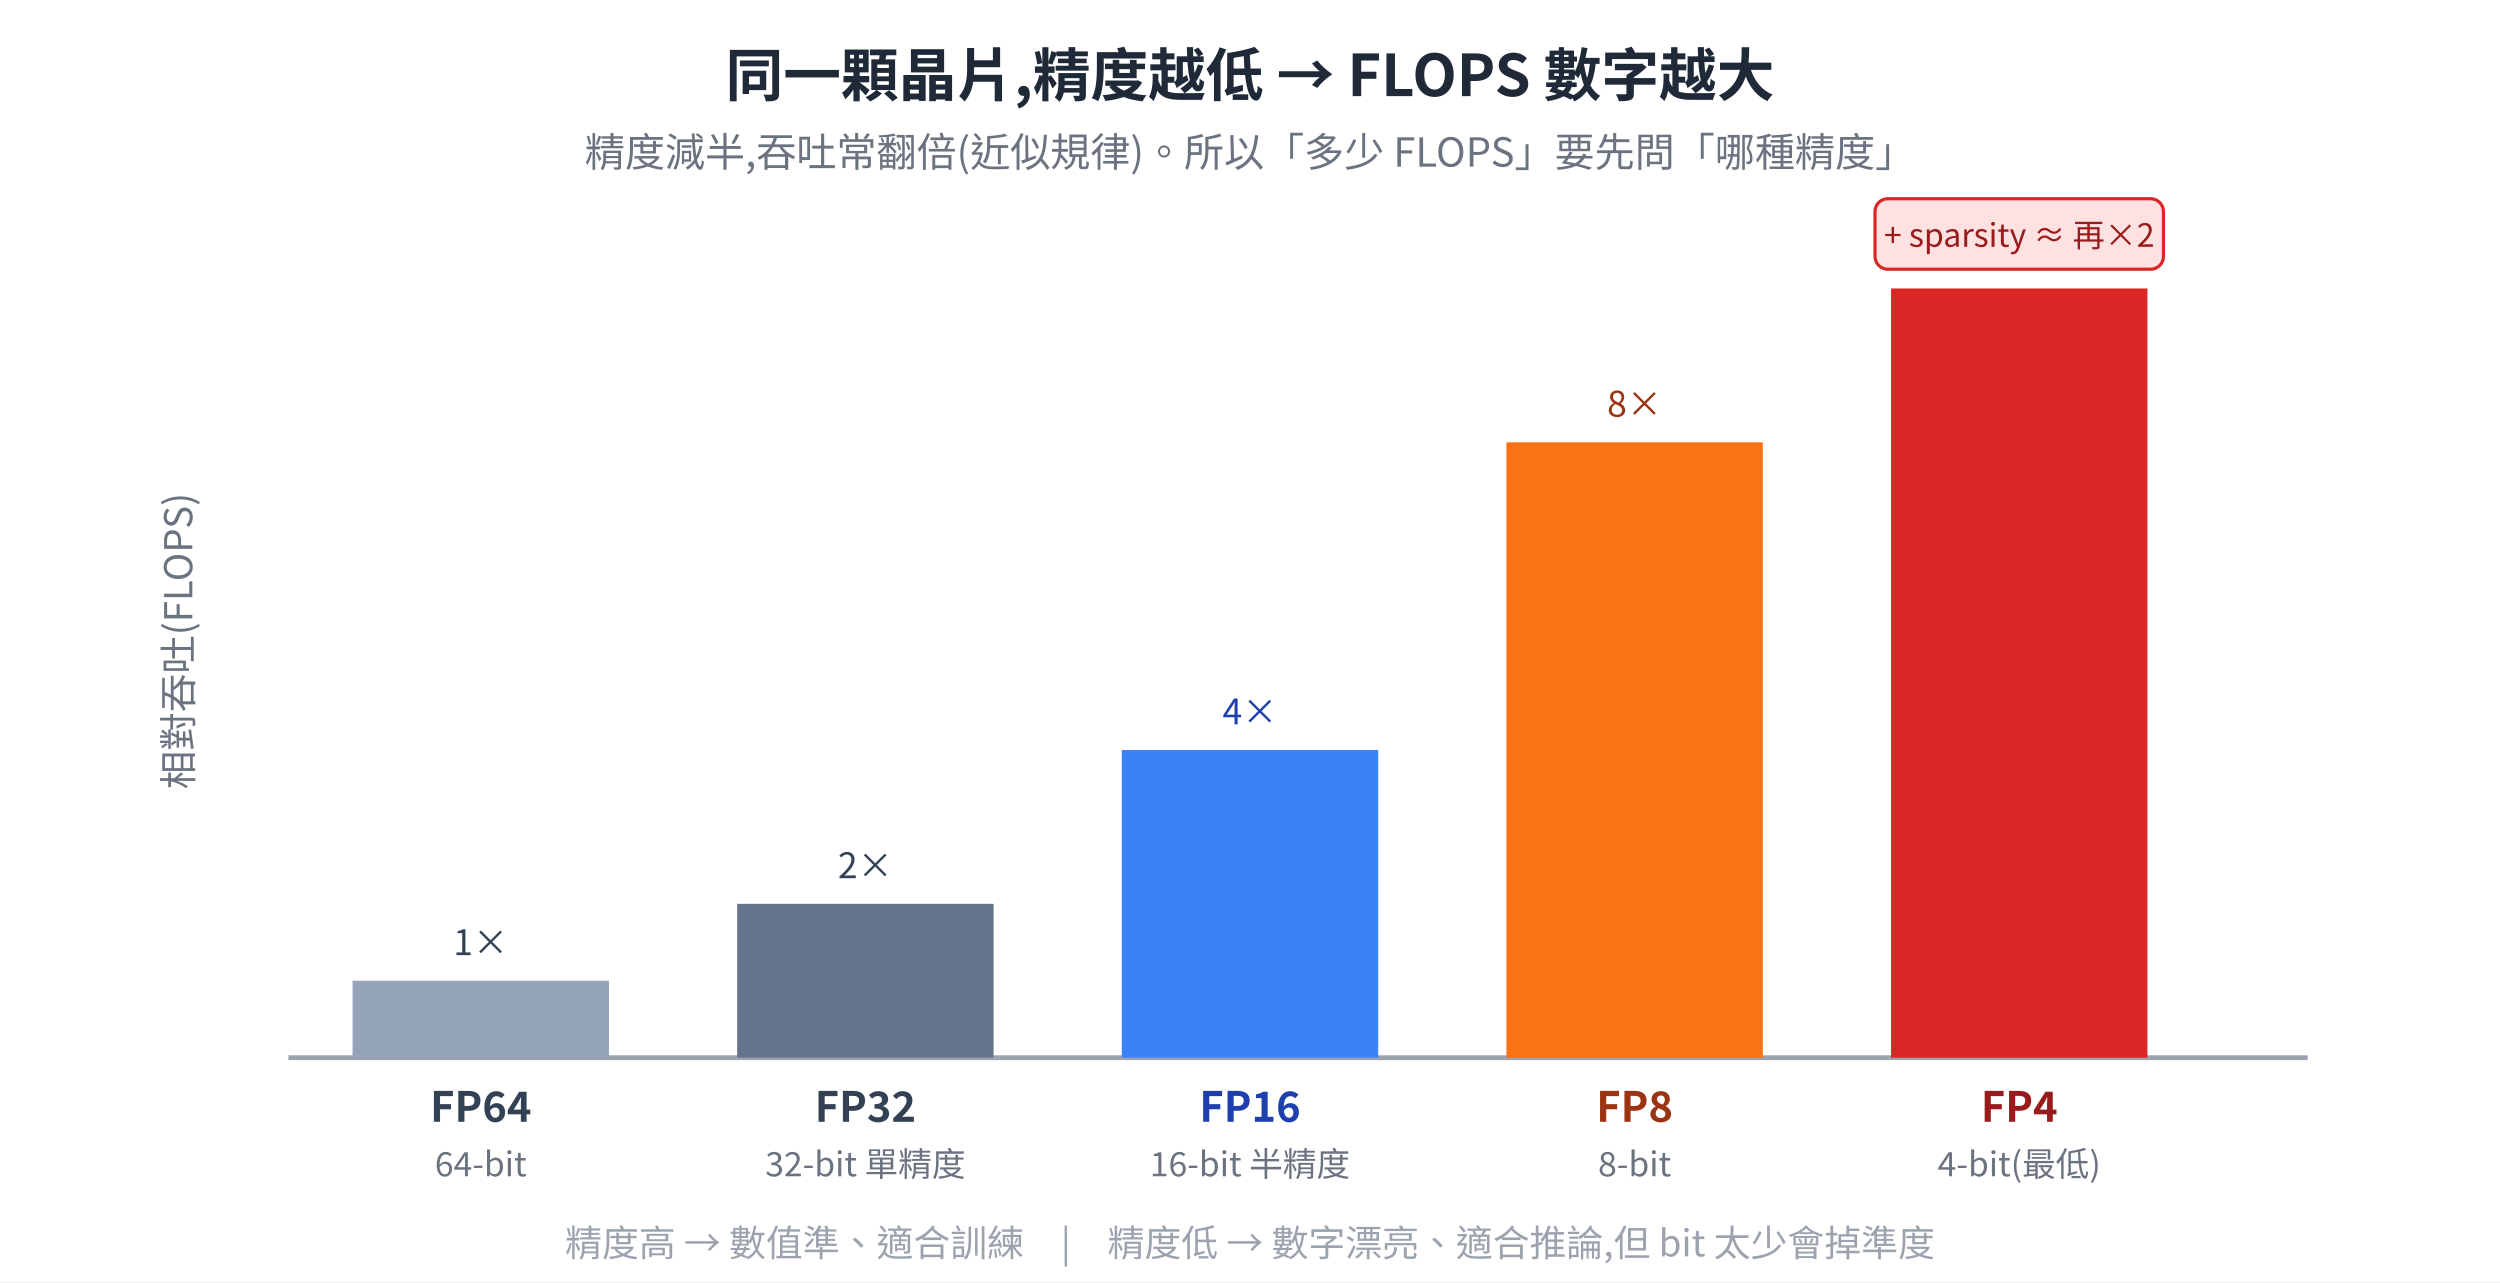
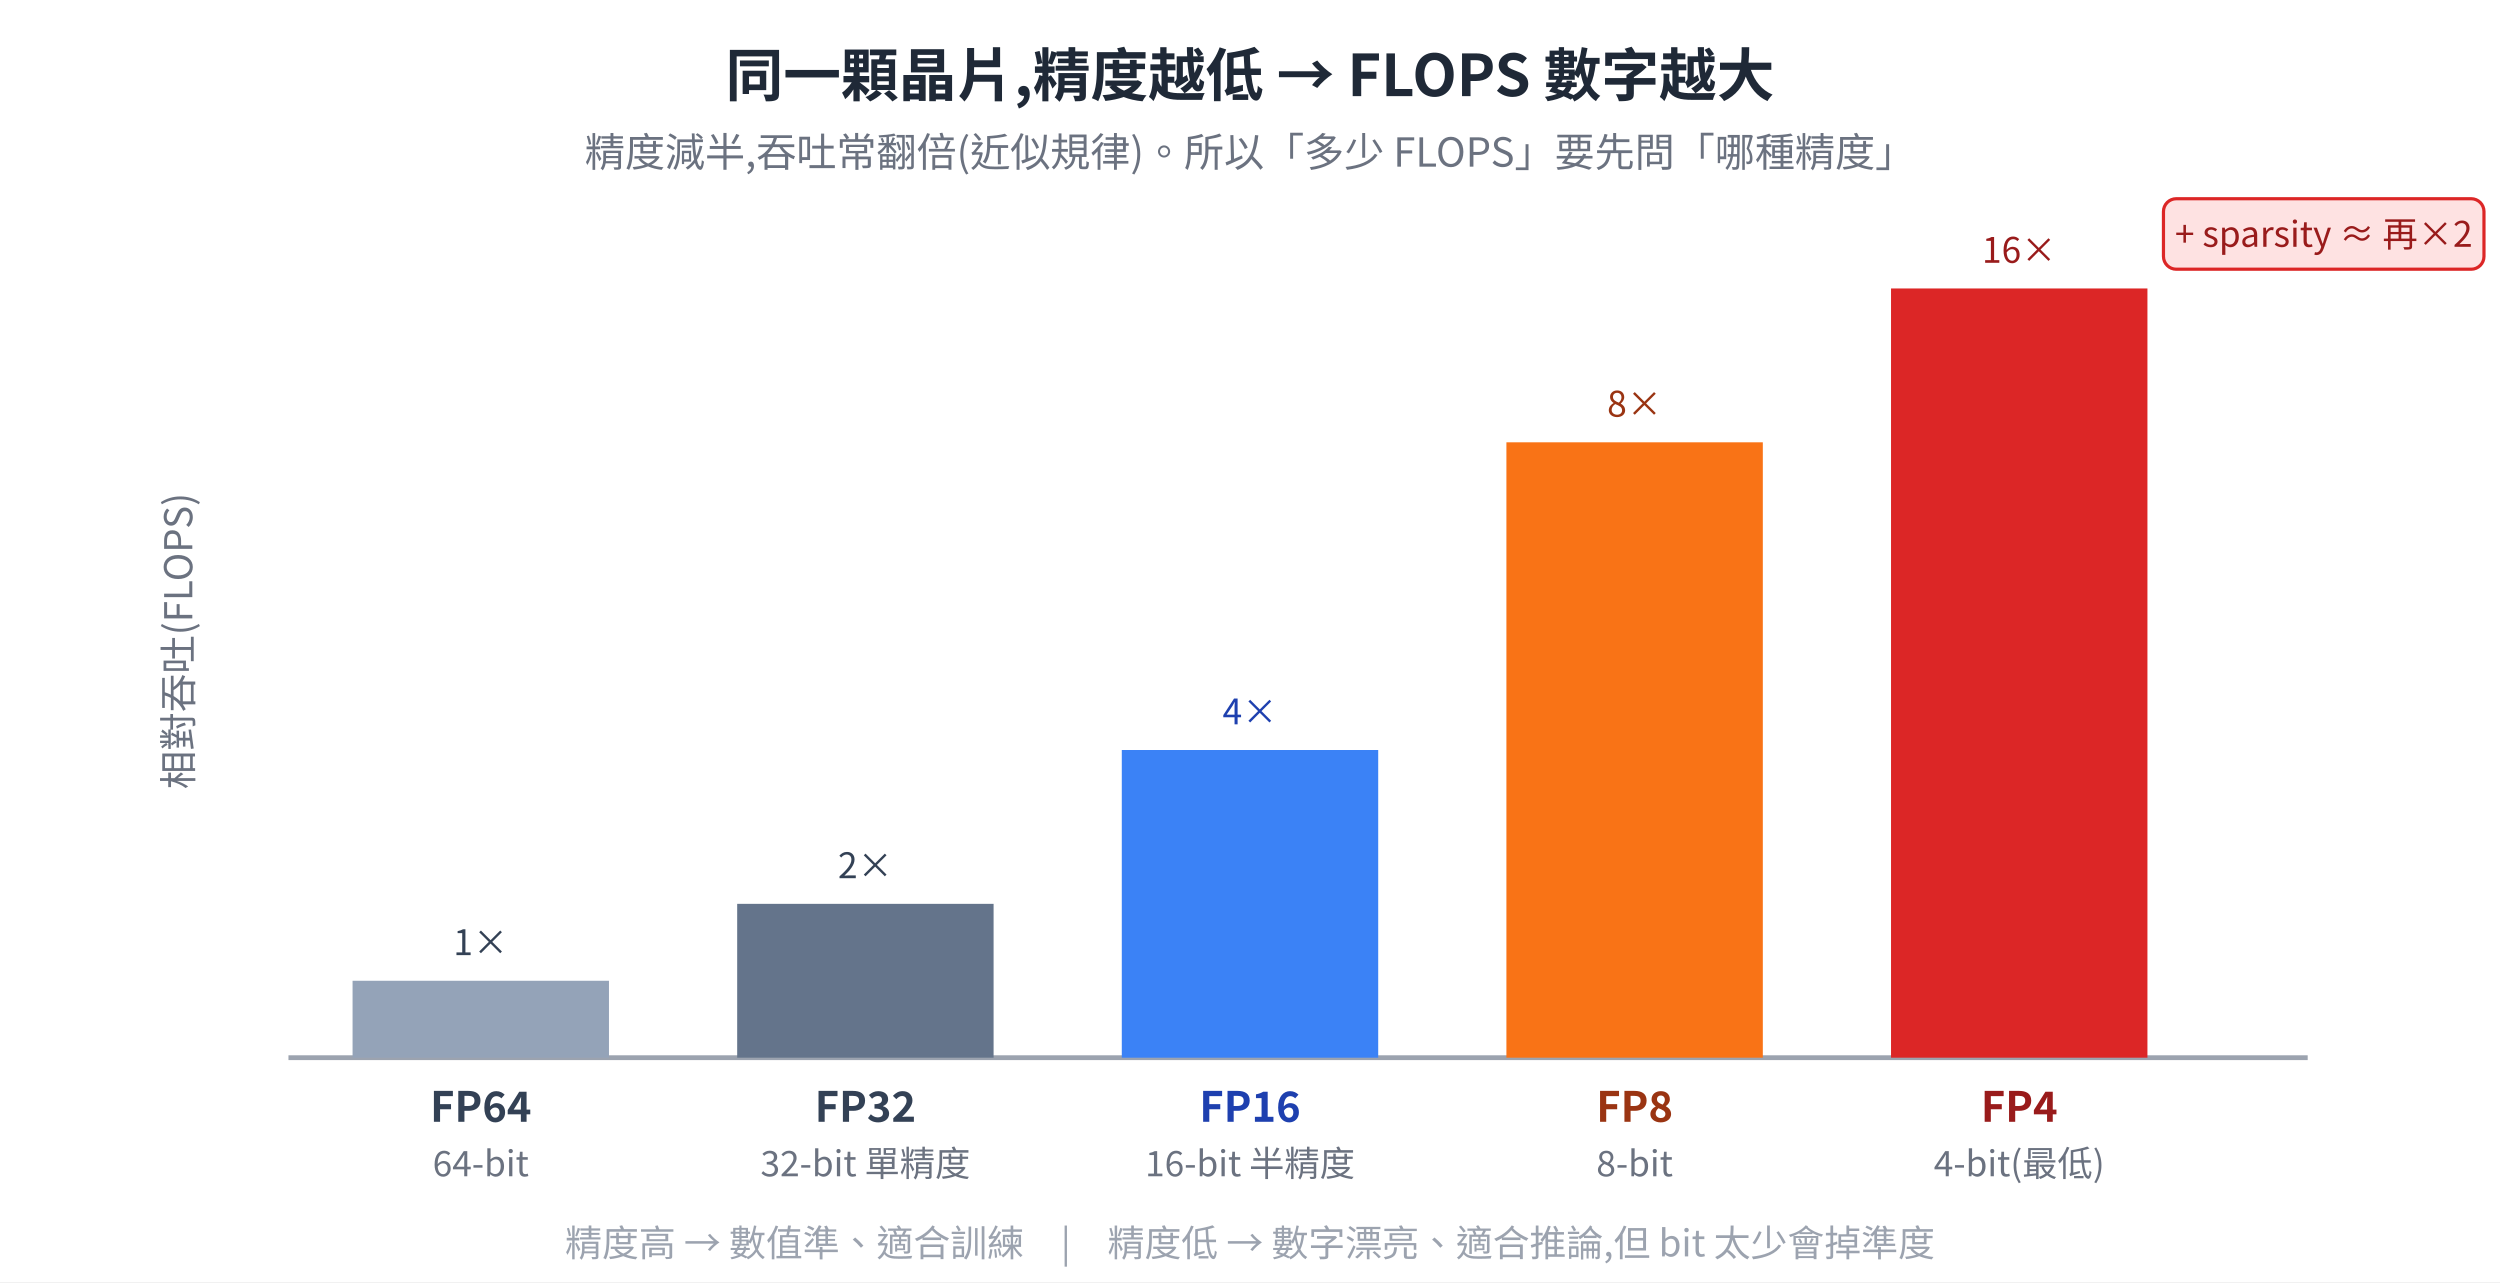
<svg xmlns="http://www.w3.org/2000/svg" viewBox="0 0 780 400" font-family="'Noto Sans CJK TC','PingFang TC','Microsoft JhengHei',sans-serif">
  <rect width="780" height="400" fill="#ffffff" />
  <text x="390" y="30" text-anchor="middle" font-size="18" font-weight="700" fill="#1F2937">同一顆晶片,精度越低 → FLOPS 數字越大</text>
  <text x="390" y="52" text-anchor="middle" font-size="12.5" fill="#6B7280">精度減半,吞吐常翻倍(近似規律)。所以「多少 FLOPS」要先問「哪種精度」</text>
  <line x1="90" y1="330" x2="720" y2="330" stroke="#9CA3AF" stroke-width="1.5" />
  <text x="60" y="200" text-anchor="middle" font-size="12" fill="#6B7280" transform="rotate(-90,60,200)">相對吞吐(FLOPS)</text>
  <rect x="110" y="306" width="80" height="24" fill="#94A3B8" />
  <text x="150" y="350" text-anchor="middle" font-size="13" font-weight="700" fill="#334155">FP64</text>
-   <text x="150" y="367" text-anchor="middle" font-size="10.5" fill="#6B7280">64-bit</text>
+   <text x="150" y="367" text-anchor="middle" font-size="11" fill="#6B7280">64-bit</text>
  <text x="150" y="298" text-anchor="middle" font-size="11" fill="#334155">1×</text>
  <rect x="230" y="282" width="80" height="48" fill="#64748B" />
  <text x="270" y="350" text-anchor="middle" font-size="13" font-weight="700" fill="#334155">FP32</text>
-   <text x="270" y="367" text-anchor="middle" font-size="10.5" fill="#6B7280">32-bit 單精度</text>
+   <text x="270" y="367" text-anchor="middle" font-size="11" fill="#6B7280">32-bit 單精度</text>
  <text x="270" y="274" text-anchor="middle" font-size="11" fill="#334155">2×</text>
  <rect x="350" y="234" width="80" height="96" fill="#3B82F6" />
  <text x="390" y="350" text-anchor="middle" font-size="13" font-weight="700" fill="#1E40AF">FP16</text>
-   <text x="390" y="367" text-anchor="middle" font-size="10.5" fill="#6B7280">16-bit 半精度</text>
+   <text x="390" y="367" text-anchor="middle" font-size="11" fill="#6B7280">16-bit 半精度</text>
  <text x="390" y="226" text-anchor="middle" font-size="11" fill="#1E40AF">4×</text>
  <rect x="470" y="138" width="80" height="192" fill="#F97316" />
  <text x="510" y="350" text-anchor="middle" font-size="13" font-weight="700" fill="#9A3412">FP8</text>
-   <text x="510" y="367" text-anchor="middle" font-size="10.5" fill="#6B7280">8-bit</text>
+   <text x="510" y="367" text-anchor="middle" font-size="11" fill="#6B7280">8-bit</text>
  <text x="510" y="130" text-anchor="middle" font-size="11" fill="#9A3412">8×</text>
  <rect x="590" y="90" width="80" height="240" fill="#DC2626" />
  <text x="630" y="350" text-anchor="middle" font-size="13" font-weight="700" fill="#991B1B">FP4</text>
-   <text x="630" y="367" text-anchor="middle" font-size="10.5" fill="#6B7280">4-bit(最低)</text>
+   <text x="630" y="367" text-anchor="middle" font-size="11" fill="#6B7280">4-bit(最低)</text>
  <text x="630" y="82" text-anchor="middle" font-size="11" fill="#991B1B">16×</text>
-   <rect x="585" y="62" width="90" height="22" rx="4" fill="#FEE2E2" stroke="#DC2626" stroke-width="1" />
-   <text x="630" y="77" text-anchor="middle" font-size="10" fill="#991B1B">+ sparsity ≈ 再×2</text>
+   <rect x="675" y="62" width="100" height="22" rx="4" fill="#FEE2E2" stroke="#DC2626" stroke-width="1" />
+   <text x="725" y="77" text-anchor="middle" font-size="11" fill="#991B1B">+ sparsity ≈ 再×2</text>
  <text x="390" y="392" text-anchor="middle" font-size="11.5" fill="#9CA3AF">精度高 → 數值準、適合訓練　|　精度低 → 數字漂亮、適合推論,但 bit 太少會掉準度</text>
</svg>
